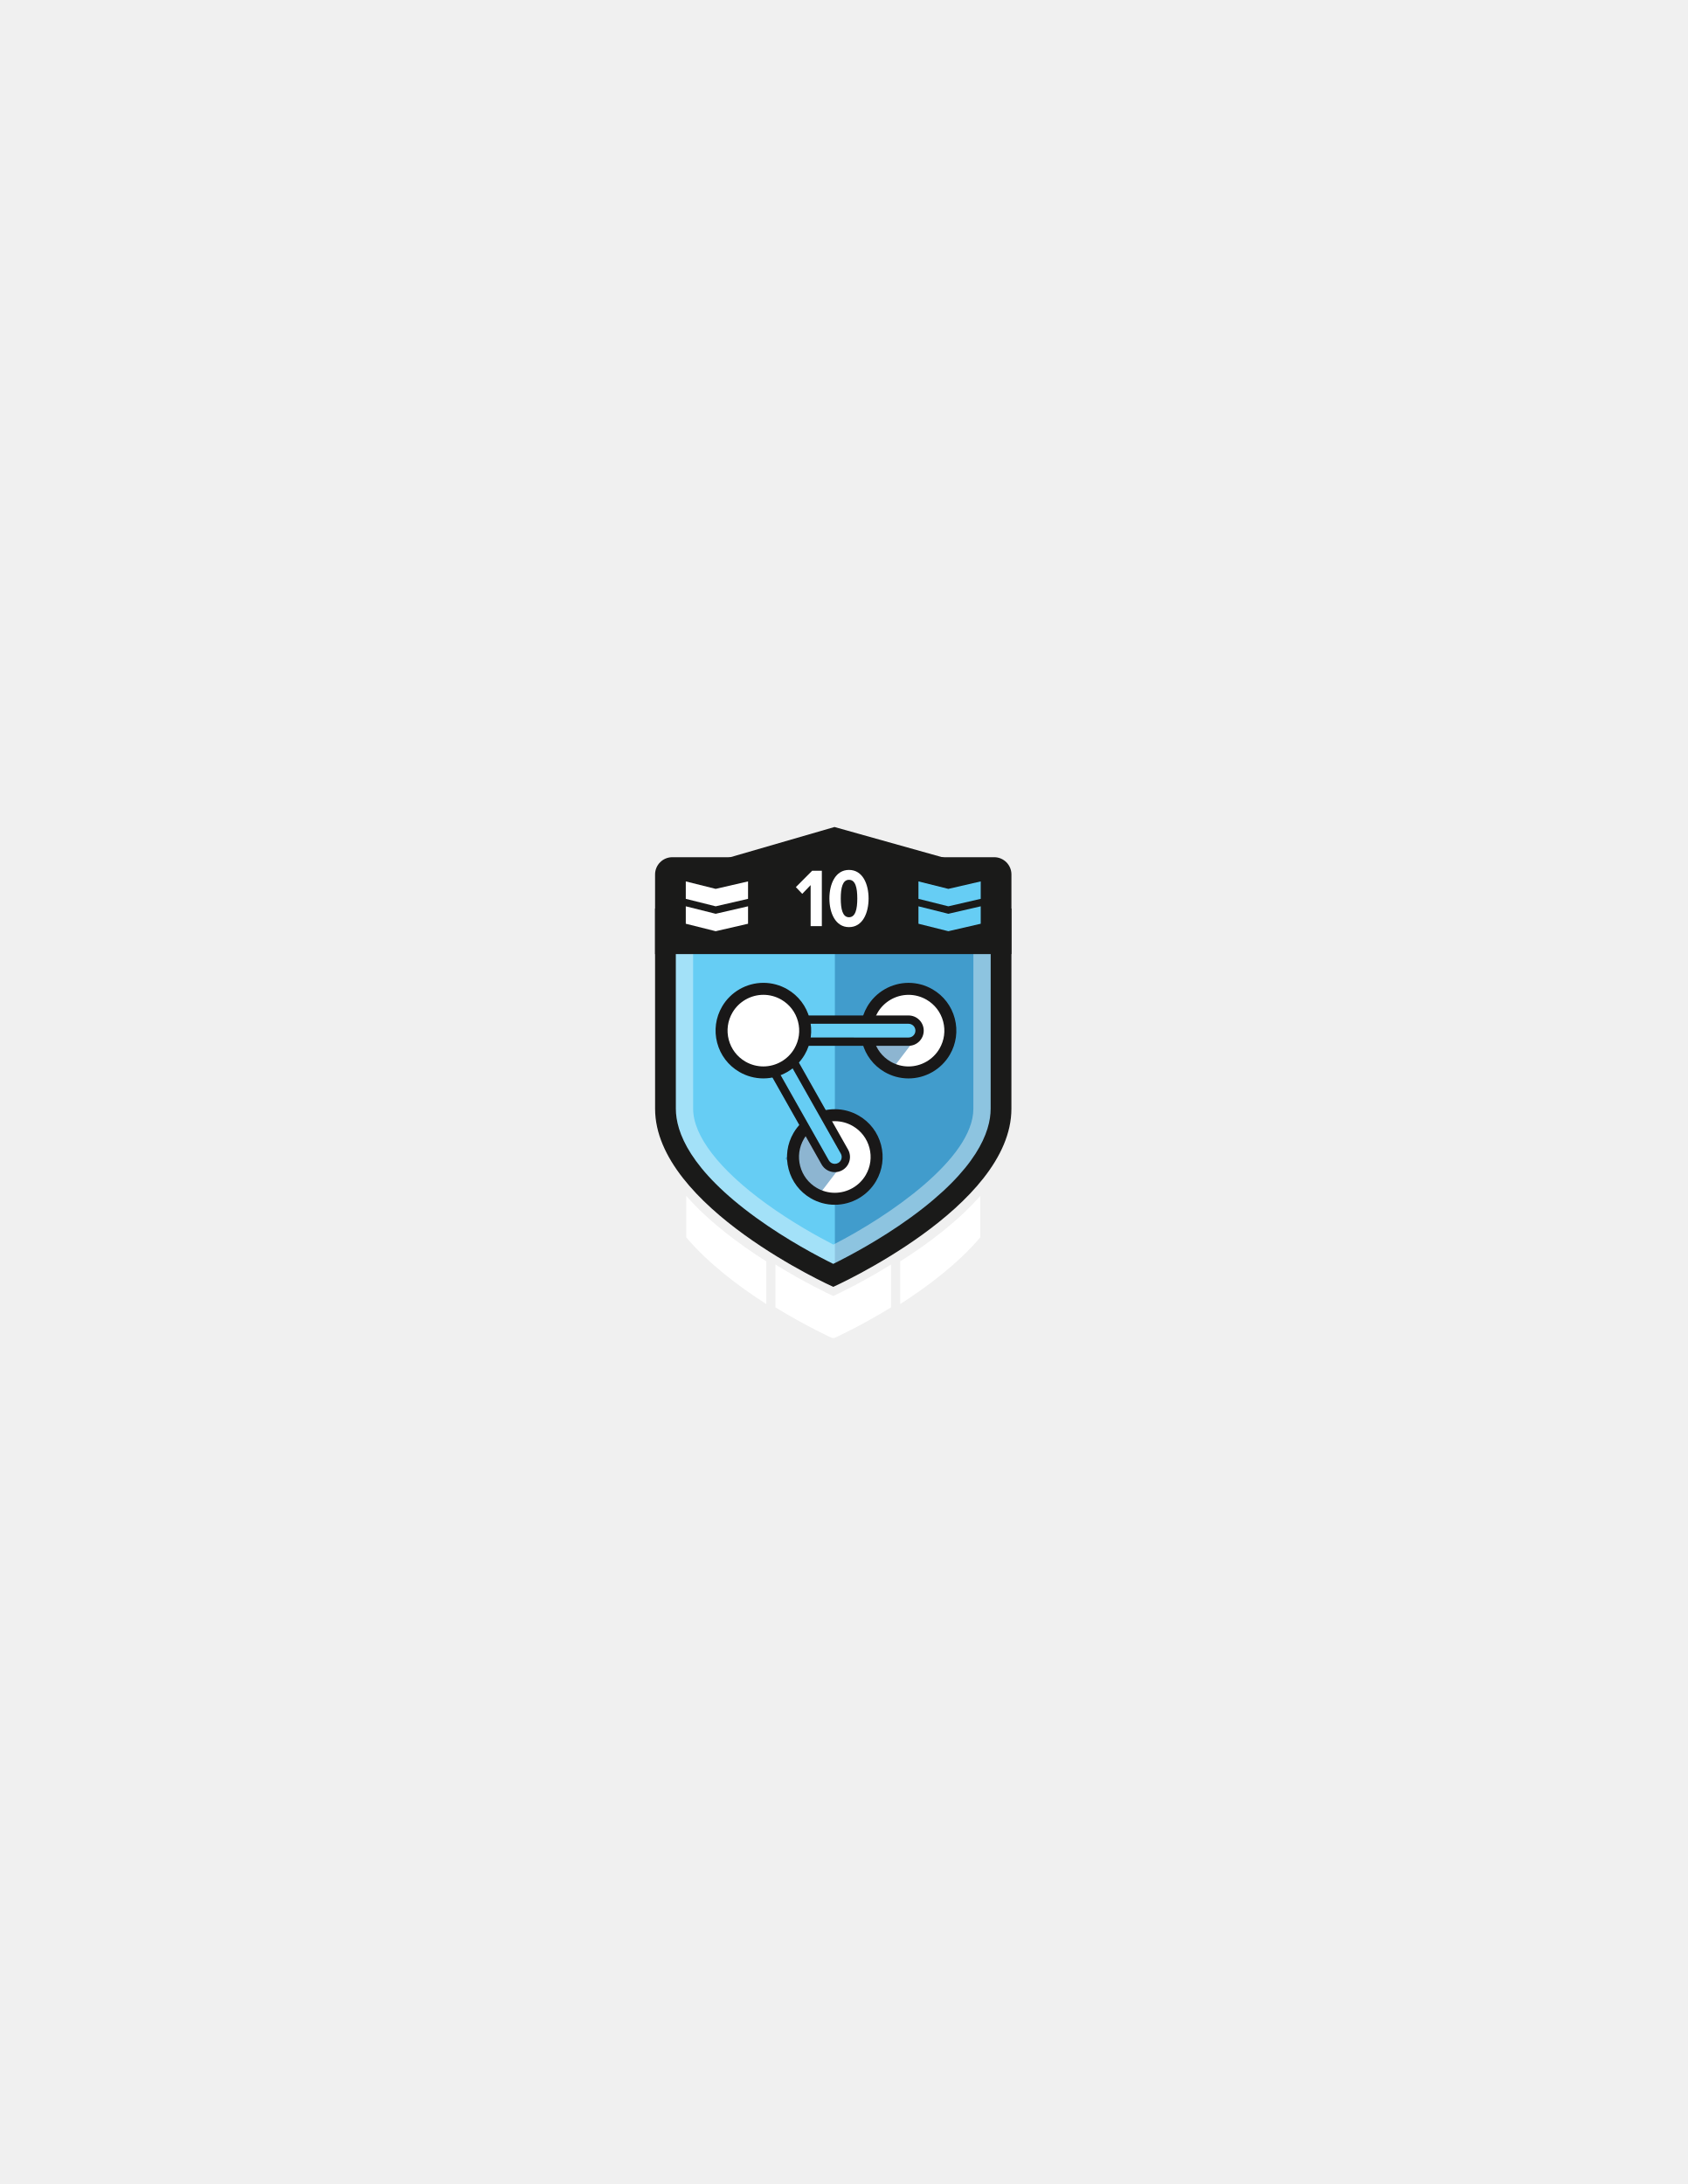
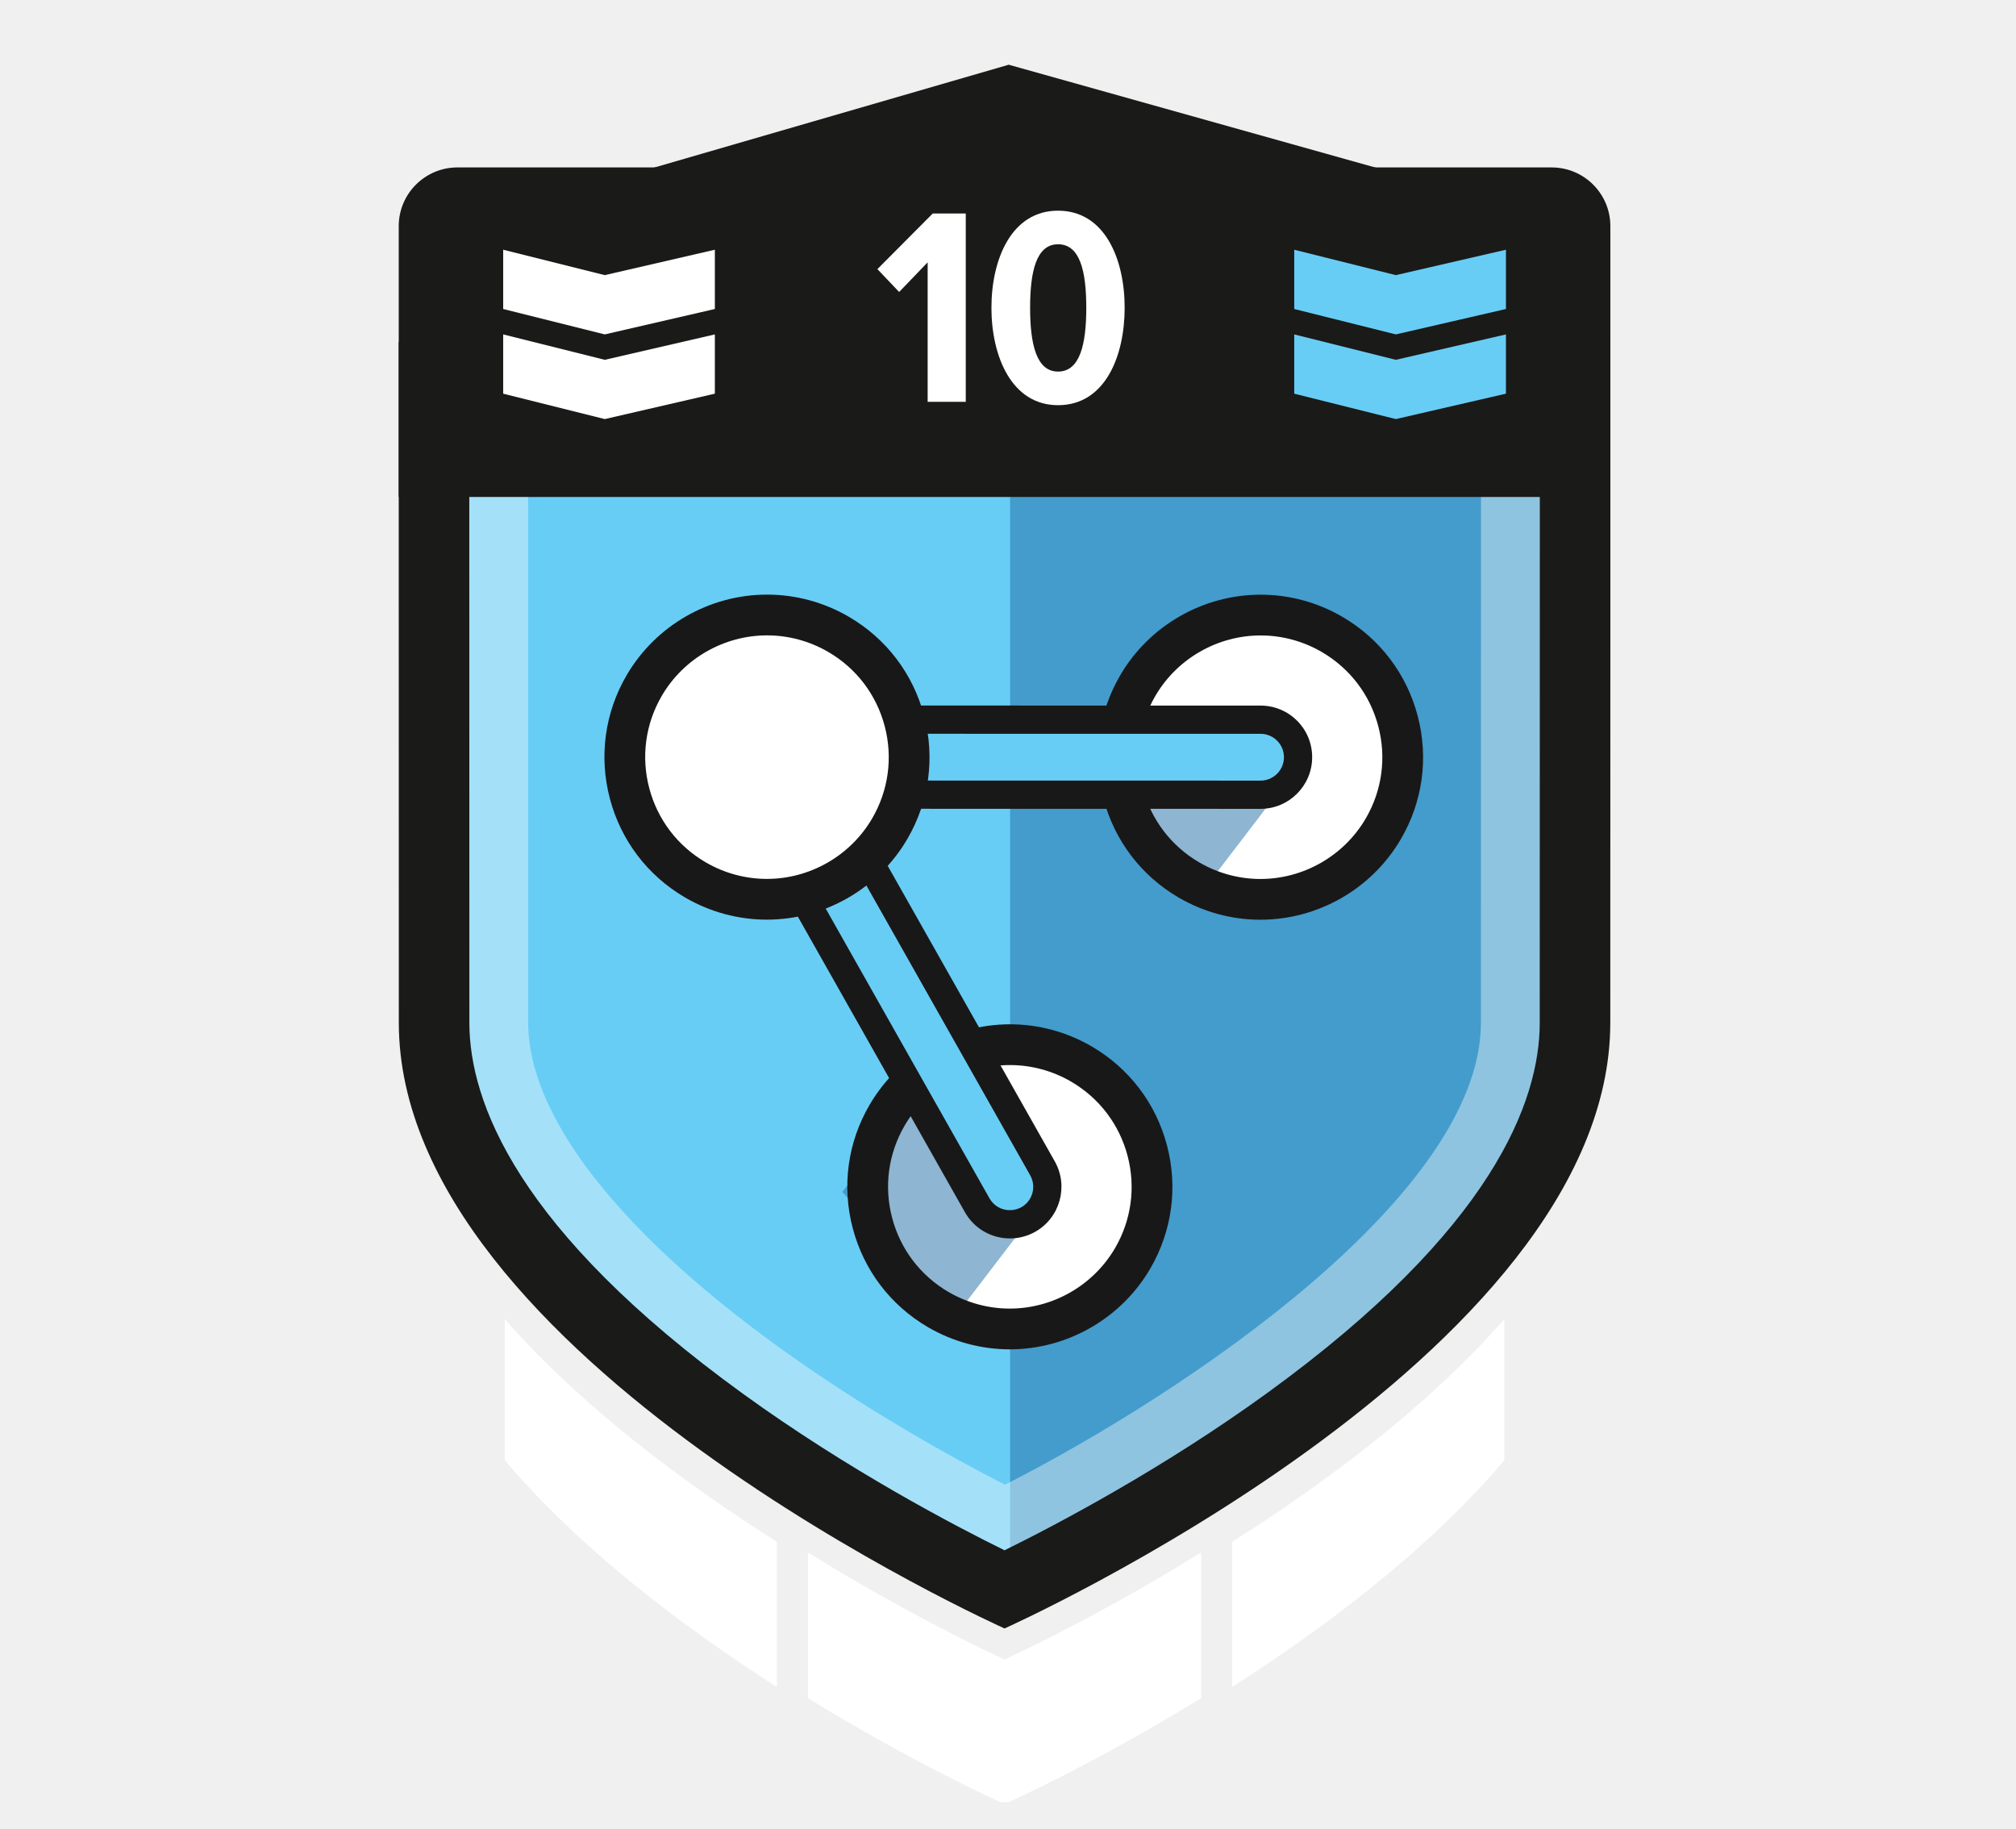
- <svg xmlns="http://www.w3.org/2000/svg" xmlns:xlink="http://www.w3.org/1999/xlink" version="1.1" id="Layer_1" x="0px" y="0px" width="612px" height="792px" viewBox="0 0 612 792" enable-background="new 0 0 612 792" xml:space="preserve">
-   <path fill="none" d="M346.63,60" />
-   <path fill="none" d="M346.63,3305.597" />
-   <path fill="#FFFFFF" d="M323.098,458.557c-10.386,6.446-19.062,10.539-20.965,11.416c-1.905-0.877-10.58-4.97-20.967-11.416v0.492  c-0.003-0.002,0.004-0.005,0-0.007v15.051c11.415,7.014,20.568,11.112,20.568,11.112l0.399-0.001l0.399,0.001  c0,0,9.152-4.099,20.566-11.112v-15.051c-0.004,0.002,0.004,0.005,0,0.007V458.557z" />
-   <path fill="#FFFFFF" d="M277.85,457.42c-9.748-6.171-20.759-14.313-29.014-23.745v15.051c8.118,9.569,19.145,17.858,29.014,24.171  v-15.052c-0.004-0.002,0.003-0.005,0-0.007V457.42z" />
-   <path fill="#FFFFFF" d="M326.414,457.42v0.418c-0.004,0.002,0.004,0.005,0,0.007v15.052c9.869-6.313,20.896-14.602,29.015-24.171  v-15.051C347.173,443.107,336.162,451.249,326.414,457.42" />
-   <polygon fill="#1A1A19" points="301.697,345.324 250.585,314.982 302.577,299.902 353.679,314.23 " />
-   <path fill="#66CDF4" d="M239.642,334.186v19.638l0.008,48.148c0,34.507,62.483,62.482,62.483,62.482s62.482-27.976,62.482-62.482  l0.008-48.148v-19.638H239.642z" />
+ <svg xmlns="http://www.w3.org/2000/svg" xmlns:xlink="http://www.w3.org/1999/xlink" version="1.1" id="Layer_1" x="0px" y="0px" width="215px" height="195px" viewBox="0 0 215 195" enable-background="new 0 0 215 195" xml:space="preserve">
+   <path fill="#FFFFFF" d="M128.098,165.557c-10.386,6.446-19.062,10.539-20.965,11.416c-1.905-0.877-10.58-4.97-20.967-11.416v0.492  c-0.003-0.002,0.004-0.005,0-0.007v15.051c11.415,7.015,20.568,11.112,20.568,11.112l0.399-0.001l0.399,0.001  c0,0,9.152-4.099,20.566-11.112v-15.051c-0.004,0.002,0.004,0.005,0,0.007V165.557L128.098,165.557z" />
+   <path fill="#FFFFFF" d="M82.85,164.42c-9.748-6.171-20.759-14.313-29.014-23.745v15.051c8.118,9.569,19.145,17.858,29.014,24.172  v-15.053c-0.004-0.002,0.003-0.005,0-0.007V164.42z" />
+   <path fill="#FFFFFF" d="M131.414,164.42v0.418c-0.004,0.002,0.004,0.005,0,0.007v15.053c9.869-6.313,20.896-14.603,29.016-24.172  v-15.051C152.173,150.107,141.162,158.249,131.414,164.42" />
+   <polygon fill="#1A1A19" points="106.697,52.324 55.585,21.982 107.577,6.902 158.68,21.23 " />
+   <path fill="#68CDF4" d="M44.642,41.186v19.639l0.008,48.147c0,34.507,62.483,62.482,62.483,62.482s62.482-27.977,62.482-62.482  l0.008-48.147V41.186H44.642z" />
  <g opacity="0.5">
    <g>
-       <defs>
-         <rect id="SVGID_1_" x="302.723" y="333.26" width="60.025" height="127.58" />
-       </defs>
-       <clipPath id="SVGID_2_">
-         <use xlink:href="#SVGID_1_" overflow="visible" />
-       </clipPath>
-       <path clip-path="url(#SVGID_2_)" fill="#1B6BA4" d="M302.851,460.836c5.59-2.753,17.62-9.048,29.467-17.652    c9.191-6.674,16.455-13.391,21.589-19.967c5.866-7.513,8.841-14.722,8.841-21.427v-47.224v-21.305h-60.025v127.511    C302.765,460.793,302.81,460.815,302.851,460.836" />
+       <g>
+         <defs>
+           <rect id="SVGID_1_" x="107.723" y="40.26" width="60.025" height="127.58" />
+         </defs>
+         <clipPath id="SVGID_2_">
+           <use xlink:href="#SVGID_1_" overflow="visible" />
+         </clipPath>
+         <path clip-path="url(#SVGID_2_)" fill="#1D6CA4" d="M107.851,167.836c5.59-2.753,17.62-9.048,29.467-17.652     c9.19-6.674,16.455-13.391,21.589-19.967c5.866-7.513,8.841-14.722,8.841-21.427V61.566V40.261h-60.025v127.511     C107.765,167.793,107.81,167.815,107.851,167.836" />
+       </g>
    </g>
  </g>
  <g opacity="0.4">
    <g>
-       <defs>
-         <rect id="SVGID_3_" x="237.523" y="329.47" width="129.218" height="137.19" />
-       </defs>
-       <clipPath id="SVGID_4_">
-         <use xlink:href="#SVGID_3_" overflow="visible" />
-       </clipPath>
-       <path clip-path="url(#SVGID_4_)" fill="#FFFFFF" d="M352.943,343.267v9.011l-0.008,49.784c0,18.215-31.199,39.305-50.76,49.273    c-5.696-2.925-14.985-8.061-24.254-14.771c-17.149-12.413-26.594-24.667-26.594-34.505l-0.008-49.779v-9.014H352.943     M366.74,329.47H237.523v22.811l0.009,49.781c0,35.677,64.6,64.6,64.6,64.6s64.601-28.923,64.601-64.6l0.008-49.781V329.47z" />
+       <g>
+         <defs>
+           <rect id="SVGID_3_" x="42.523" y="36.47" width="129.218" height="137.19" />
+         </defs>
+         <clipPath id="SVGID_4_">
+           <use xlink:href="#SVGID_3_" overflow="visible" />
+         </clipPath>
+         <path clip-path="url(#SVGID_4_)" fill="#FFFFFF" d="M157.943,50.267v9.012l-0.008,49.783c0,18.216-31.199,39.306-50.761,49.273     c-5.696-2.925-14.985-8.061-24.254-14.771c-17.149-12.413-26.594-24.667-26.594-34.506L56.319,59.28v-9.015L157.943,50.267      M171.74,36.47H42.523v22.812l0.009,49.781c0,35.677,64.6,64.6,64.6,64.6s64.601-28.923,64.601-64.6l0.009-49.781L171.74,36.47     L171.74,36.47z" />
+       </g>
    </g>
  </g>
-   <path fill="#1A1A19" d="M359.216,336.994v15.284l-0.009,49.783c0,8.389-5.03,22.042-28.997,39.445  c-11.291,8.198-22.753,14.196-28.08,16.82c-5.288-2.602-16.619-8.527-27.885-16.683c-24.124-17.462-29.188-31.164-29.188-39.584  l-0.008-49.78v-15.286H359.216 M366.74,329.47H237.523v22.811l0.009,49.781c0,35.677,64.6,64.6,64.6,64.6s64.601-28.923,64.601-64.6  l0.008-49.781V329.47z" />
-   <path fill="#FFFFFF" d="M342.522,381.389c-4.219,7.229-13.499,9.671-20.729,5.451c-7.229-4.218-9.671-13.499-5.451-20.728  c4.219-7.23,13.499-9.67,20.729-5.452C344.301,364.879,346.742,374.16,342.522,381.389" />
+   <path fill="#1A1A19" d="M164.216,43.994v15.284l-0.009,49.782c0,8.39-5.03,22.042-28.997,39.445  c-11.291,8.198-22.753,14.196-28.08,16.82c-5.288-2.603-16.619-8.527-27.885-16.684c-24.124-17.462-29.188-31.164-29.188-39.584  l-0.008-49.779V43.993L164.216,43.994 M171.74,36.47H42.523v22.812l0.009,49.781c0,35.677,64.6,64.6,64.6,64.6  s64.601-28.923,64.601-64.6l0.009-49.781L171.74,36.47L171.74,36.47z" />
+   <path fill="#FFFFFF" d="M147.521,88.389c-4.219,7.229-13.498,9.671-20.729,5.451c-7.229-4.218-9.671-13.499-5.451-20.728  c4.219-7.23,13.499-9.67,20.729-5.452C149.301,71.879,151.742,81.16,147.521,88.389" />
  <g opacity="0.5">
    <g>
-       <defs>
-         <rect id="SVGID_5_" x="315.523" y="373.75" width="17.182" height="14.05" />
-       </defs>
-       <clipPath id="SVGID_6_">
-         <use xlink:href="#SVGID_5_" overflow="visible" />
-       </clipPath>
-       <polygon clip-path="url(#SVGID_6_)" fill="#1B6BA4" points="332.705,375.66 323.43,387.795 315.522,378.794 329.432,373.75   " />
+       <g>
+         <defs>
+           <rect id="SVGID_5_" x="120.523" y="80.75" width="17.182" height="14.05" />
+         </defs>
+         <clipPath id="SVGID_6_">
+           <use xlink:href="#SVGID_5_" overflow="visible" />
+         </clipPath>
+         <polygon clip-path="url(#SVGID_6_)" fill="#1D6CA4" points="137.705,82.66 128.43,94.795 120.521,85.794 134.432,80.75    " />
+       </g>
    </g>
  </g>
-   <path fill="#FFFFFF" d="M315.787,427.204c-4.219,7.229-13.499,9.67-20.729,5.451c-7.229-4.218-9.67-13.499-5.451-20.729  c4.219-7.229,13.499-9.67,20.729-5.452C317.565,410.694,320.007,419.975,315.787,427.204" />
-   <path fill="#191818" d="M329.419,391.081c-3.054,0-6.069-0.817-8.72-2.364c-3.998-2.333-6.848-6.083-8.025-10.559  c-1.177-4.478-0.54-9.145,1.793-13.142c3.094-5.304,8.834-8.598,14.98-8.598c3.054,0,6.068,0.818,8.72,2.365  c3.997,2.333,6.847,6.083,8.024,10.559c1.178,4.478,0.541,9.145-1.793,13.142C341.305,387.787,335.564,391.081,329.419,391.081   M329.447,360.765c-4.606,0-8.909,2.47-11.229,6.441c-1.747,2.997-2.224,6.493-1.342,9.846c0.882,3.354,3.018,6.163,6.012,7.911  c1.987,1.159,4.245,1.773,6.53,1.773c4.606,0,8.907-2.47,11.228-6.442c1.748-2.996,2.225-6.492,1.342-9.845  c-0.881-3.354-3.018-6.163-6.012-7.912C333.988,361.378,331.732,360.765,329.447,360.765" />
+   <path fill="#FFFFFF" d="M120.787,134.204c-4.219,7.229-13.499,9.67-20.729,5.451c-7.229-4.218-9.67-13.499-5.451-20.729  c4.219-7.229,13.499-9.67,20.729-5.452C122.564,117.694,125.007,126.975,120.787,134.204" />
+   <path fill="#191818" d="M134.419,98.081c-3.054,0-6.069-0.817-8.72-2.364c-3.998-2.333-6.848-6.083-8.025-10.559  c-1.177-4.479-0.54-9.146,1.793-13.143c3.094-5.304,8.834-8.598,14.98-8.598c3.054,0,6.068,0.818,8.72,2.365  c3.997,2.333,6.847,6.083,8.024,10.559c1.178,4.479,0.541,9.146-1.793,13.143C146.305,94.787,140.564,98.081,134.419,98.081   M134.447,67.765c-4.606,0-8.909,2.471-11.229,6.441c-1.747,2.997-2.224,6.493-1.342,9.846c0.882,3.354,3.019,6.163,6.013,7.911  c1.986,1.159,4.244,1.773,6.529,1.773c4.605,0,8.907-2.471,11.229-6.442c1.748-2.996,2.225-6.492,1.342-9.845  c-0.881-3.354-3.019-6.163-6.012-7.912C138.988,68.378,136.732,67.765,134.447,67.765" />
  <g opacity="0.5">
    <g>
-       <defs>
-         <rect id="SVGID_7_" x="284.833" y="407.97" width="21.137" height="25.641" />
-       </defs>
-       <clipPath id="SVGID_8_">
-         <use xlink:href="#SVGID_7_" overflow="visible" />
-       </clipPath>
-       <polygon clip-path="url(#SVGID_8_)" fill="#1B6BA4" points="305.97,421.475 296.695,433.61 284.833,420.108 294.108,407.973   " />
+       <g>
+         <defs>
+           <rect id="SVGID_7_" x="89.833" y="114.97" width="21.138" height="25.642" />
+         </defs>
+         <clipPath id="SVGID_8_">
+           <use xlink:href="#SVGID_7_" overflow="visible" />
+         </clipPath>
+         <polygon clip-path="url(#SVGID_8_)" fill="#1D6CA4" points="110.971,128.475 101.695,140.61 89.833,127.108 99.108,114.973         " />
+       </g>
    </g>
  </g>
-   <path fill="#191818" d="M302.684,436.896c-3.054,0-6.069-0.817-8.72-2.364c-3.997-2.333-6.847-6.083-8.024-10.559  c-1.178-4.478-0.541-9.145,1.792-13.142c3.094-5.304,8.834-8.598,14.98-8.598c3.054,0,6.069,0.818,8.72,2.365  c3.997,2.333,6.847,6.083,8.025,10.559c1.176,4.478,0.541,9.145-1.793,13.142C314.569,433.603,308.83,436.896,302.684,436.896   M302.711,406.58c-4.606,0-8.909,2.47-11.228,6.441c-1.747,2.996-2.224,6.493-1.342,9.846c0.882,3.354,3.018,6.163,6.013,7.911  c1.986,1.159,4.244,1.773,6.529,1.773c4.607,0,8.908-2.47,11.229-6.442c1.746-2.995,2.223-6.492,1.342-9.845  c-0.883-3.354-3.019-6.163-6.014-7.912C307.254,407.193,304.997,406.58,302.711,406.58" />
-   <path fill="#66CDF4" d="M300.678,423.019c-0.591-0.345-1.101-0.846-1.462-1.485l-29.277-51.792l59.494,0.011  c2.209,0,3.998,1.791,3.998,4s-1.791,3.998-4,3.998l-45.781-0.008l22.529,39.855c1.086,1.923,0.409,4.363-1.514,5.45  C303.381,423.773,301.866,423.712,300.678,423.019" />
-   <path fill="#191818" d="M302.701,425.07c-0.976,0-1.938-0.26-2.781-0.752c-0.84-0.491-1.536-1.198-2.014-2.045l-30.546-54.038  l62.074,0.011c1.471,0,2.854,0.572,3.893,1.612s1.611,2.423,1.61,3.893c0,3.035-2.47,5.505-5.504,5.505l-43.202-0.008l21.26,37.608  c1.492,2.643,0.558,6.008-2.083,7.501C304.581,424.824,303.645,425.07,302.701,425.07 M272.52,371.247l28.006,49.546  c0.218,0.385,0.533,0.704,0.913,0.928c0.748,0.435,1.721,0.449,2.487,0.016c1.197-0.676,1.62-2.201,0.943-3.398l-23.798-42.102  l48.362,0.009c1.375,0,2.494-1.119,2.495-2.494c0-0.667-0.26-1.293-0.73-1.765c-0.472-0.47-1.098-0.73-1.764-0.73L272.52,371.247z" />
-   <path fill="#FFFFFF" d="M289.885,381.381c-4.219,7.229-13.499,9.67-20.729,5.451c-7.229-4.219-9.67-13.499-5.451-20.729  c4.219-7.229,13.499-9.67,20.729-5.451C291.663,364.871,294.104,374.152,289.885,381.381" />
-   <path fill="#191818" d="M276.781,391.073c-3.054,0-6.069-0.817-8.72-2.364c-3.997-2.333-6.847-6.083-8.024-10.559  c-1.178-4.478-0.541-9.145,1.792-13.142c3.094-5.304,8.834-8.598,14.98-8.598c3.054,0,6.069,0.818,8.72,2.365  c3.997,2.333,6.847,6.082,8.025,10.559c1.177,4.478,0.541,9.145-1.792,13.142C288.667,387.779,282.927,391.073,276.781,391.073   M276.809,360.757c-4.606,0-8.909,2.47-11.228,6.441c-1.747,2.996-2.224,6.493-1.342,9.846c0.882,3.354,3.018,6.163,6.013,7.911  c1.986,1.159,4.244,1.773,6.529,1.773c4.607,0,8.909-2.47,11.228-6.442c1.747-2.996,2.224-6.492,1.342-9.846  c-0.882-3.354-3.017-6.163-6.012-7.911C281.352,361.37,279.094,360.757,276.809,360.757" />
-   <path fill="#1A1A19" d="M360.479,310.855H243.785c-3.458,0-6.261,2.803-6.261,6.261v28.882H366.74v-28.882  C366.74,313.658,363.938,310.855,360.479,310.855" />
-   <polygon fill="#FFFFFF" points="293.931,335.848 293.931,320.976 290.89,324.137 288.572,321.699 294.473,315.768 297.995,315.768   297.995,335.848 " />
-   <path fill="#FFFFFF" d="M300.733,325.822c0-5.178,2.137-10.355,7.104-10.355c4.998,0,7.105,5.178,7.105,10.355  c0,5.148-2.078,10.388-7.105,10.388C302.87,336.21,300.733,330.971,300.733,325.822 M310.848,325.822  c0-3.884-0.661-6.772-3.01-6.772c-2.318,0-2.98,2.889-2.98,6.772c0,3.854,0.662,6.805,2.98,6.805  C310.187,332.627,310.848,329.677,310.848,325.822" />
-   <polygon fill="#FFFFFF" points="271.238,325.952 259.498,328.661 248.662,325.952 248.662,319.631 259.498,322.34 271.238,319.631   " />
-   <polygon fill="#FFFFFF" points="271.238,334.982 259.498,337.691 248.662,334.982 248.662,328.662 259.498,331.371 271.238,328.662   " />
-   <polygon fill="#66CDF4" points="355.603,325.952 343.862,328.661 333.026,325.952 333.026,319.631 343.862,322.34 355.603,319.631   " />
-   <polygon fill="#66CDF4" points="355.603,334.982 343.862,337.691 333.026,334.982 333.026,328.662 343.862,331.371 355.603,328.662   " />
+   <path fill="#191818" d="M107.684,143.896c-3.054,0-6.069-0.817-8.72-2.364c-3.997-2.333-6.847-6.083-8.024-10.56  c-1.178-4.478-0.541-9.145,1.792-13.142c3.094-5.304,8.834-8.598,14.98-8.598c3.054,0,6.069,0.817,8.72,2.364  c3.998,2.333,6.848,6.083,8.025,10.56c1.176,4.478,0.541,9.145-1.793,13.142C119.568,140.603,113.83,143.896,107.684,143.896   M107.711,113.58c-4.606,0-8.909,2.47-11.228,6.441c-1.747,2.995-2.224,6.492-1.342,9.846c0.882,3.354,3.018,6.163,6.013,7.911  c1.986,1.159,4.244,1.772,6.529,1.772c4.607,0,8.908-2.47,11.229-6.441c1.746-2.995,2.223-6.492,1.342-9.846  c-0.883-3.354-3.02-6.163-6.014-7.912C112.254,114.193,109.997,113.58,107.711,113.58" />
+   <path fill="#68CDF4" d="M105.678,130.019c-0.591-0.345-1.101-0.846-1.462-1.484L74.939,76.742l59.495,0.011  c2.209,0,3.998,1.791,3.998,4s-1.791,3.998-4,3.998L88.65,84.743l22.529,39.854c1.087,1.924,0.409,4.363-1.514,5.45  C108.381,130.773,106.866,130.712,105.678,130.019" />
+   <path fill="#191818" d="M107.701,132.07c-0.976,0-1.938-0.261-2.781-0.752c-0.84-0.491-1.536-1.198-2.014-2.045L72.36,75.235  l62.074,0.011c1.471,0,2.854,0.572,3.894,1.612s1.61,2.423,1.61,3.893c0,3.035-2.471,5.505-5.504,5.505l-43.203-0.008l21.26,37.608  c1.491,2.643,0.558,6.008-2.083,7.501C109.581,131.824,108.645,132.07,107.701,132.07 M77.52,78.247l28.006,49.546  c0.218,0.385,0.533,0.704,0.913,0.928c0.748,0.436,1.721,0.449,2.487,0.017c1.197-0.677,1.62-2.201,0.943-3.398L86.071,83.237  l48.363,0.009c1.375,0,2.493-1.119,2.494-2.494c0-0.667-0.26-1.293-0.73-1.765c-0.471-0.471-1.098-0.73-1.764-0.73L77.52,78.247z" />
+   <path fill="#FFFFFF" d="M94.885,88.381c-4.219,7.229-13.499,9.67-20.729,5.451c-7.229-4.219-9.67-13.499-5.451-20.729  c4.219-7.229,13.499-9.67,20.729-5.45C96.663,71.871,99.104,81.152,94.885,88.381" />
+   <path fill="#191818" d="M81.781,98.073c-3.054,0-6.069-0.817-8.72-2.364c-3.997-2.333-6.847-6.083-8.024-10.559  c-1.178-4.479-0.541-9.146,1.792-13.143c3.094-5.304,8.834-8.598,14.98-8.598c3.054,0,6.069,0.817,8.72,2.365  c3.997,2.333,6.847,6.082,8.025,10.559c1.177,4.478,0.541,9.145-1.792,13.142C93.667,94.779,87.927,98.073,81.781,98.073   M81.809,67.757c-4.606,0-8.909,2.47-11.228,6.441c-1.747,2.996-2.224,6.493-1.342,9.846c0.882,3.354,3.018,6.163,6.013,7.911  c1.986,1.159,4.244,1.773,6.529,1.773c4.607,0,8.909-2.471,11.228-6.442c1.747-2.996,2.224-6.492,1.342-9.846  c-0.882-3.354-3.017-6.163-6.012-7.911C86.352,68.37,84.094,67.757,81.809,67.757" />
+   <path fill="#1A1A19" d="M165.479,17.855H48.785c-3.458,0-6.261,2.803-6.261,6.261v28.882H171.74V24.116  C171.74,20.658,168.938,17.855,165.479,17.855" />
+   <polygon fill="#FFFFFF" points="98.931,42.848 98.931,27.976 95.89,31.137 93.572,28.699 99.473,22.768 102.995,22.768   102.995,42.848 " />
+   <path fill="#FFFFFF" d="M105.733,32.822c0-5.179,2.137-10.355,7.104-10.355c4.998,0,7.104,5.178,7.104,10.355  c0,5.147-2.077,10.388-7.104,10.388C107.87,43.21,105.733,37.971,105.733,32.822 M115.848,32.822c0-3.885-0.66-6.772-3.01-6.772  c-2.318,0-2.98,2.89-2.98,6.772c0,3.854,0.662,6.805,2.98,6.805C115.188,39.627,115.848,36.677,115.848,32.822" />
+   <polygon fill="#FFFFFF" points="76.238,32.952 64.498,35.661 53.662,32.952 53.662,26.631 64.498,29.34 76.238,26.631 " />
+   <polygon fill="#FFFFFF" points="76.238,41.982 64.498,44.691 53.662,41.982 53.662,35.662 64.498,38.371 76.238,35.662 " />
+   <polygon fill="#68CDF4" points="160.604,32.952 148.861,35.661 138.025,32.952 138.025,26.631 148.861,29.34 160.604,26.631 " />
+   <polygon fill="#68CDF4" points="160.604,41.982 148.861,44.691 138.025,41.982 138.025,35.662 148.861,38.371 160.604,35.662 " />
</svg>
